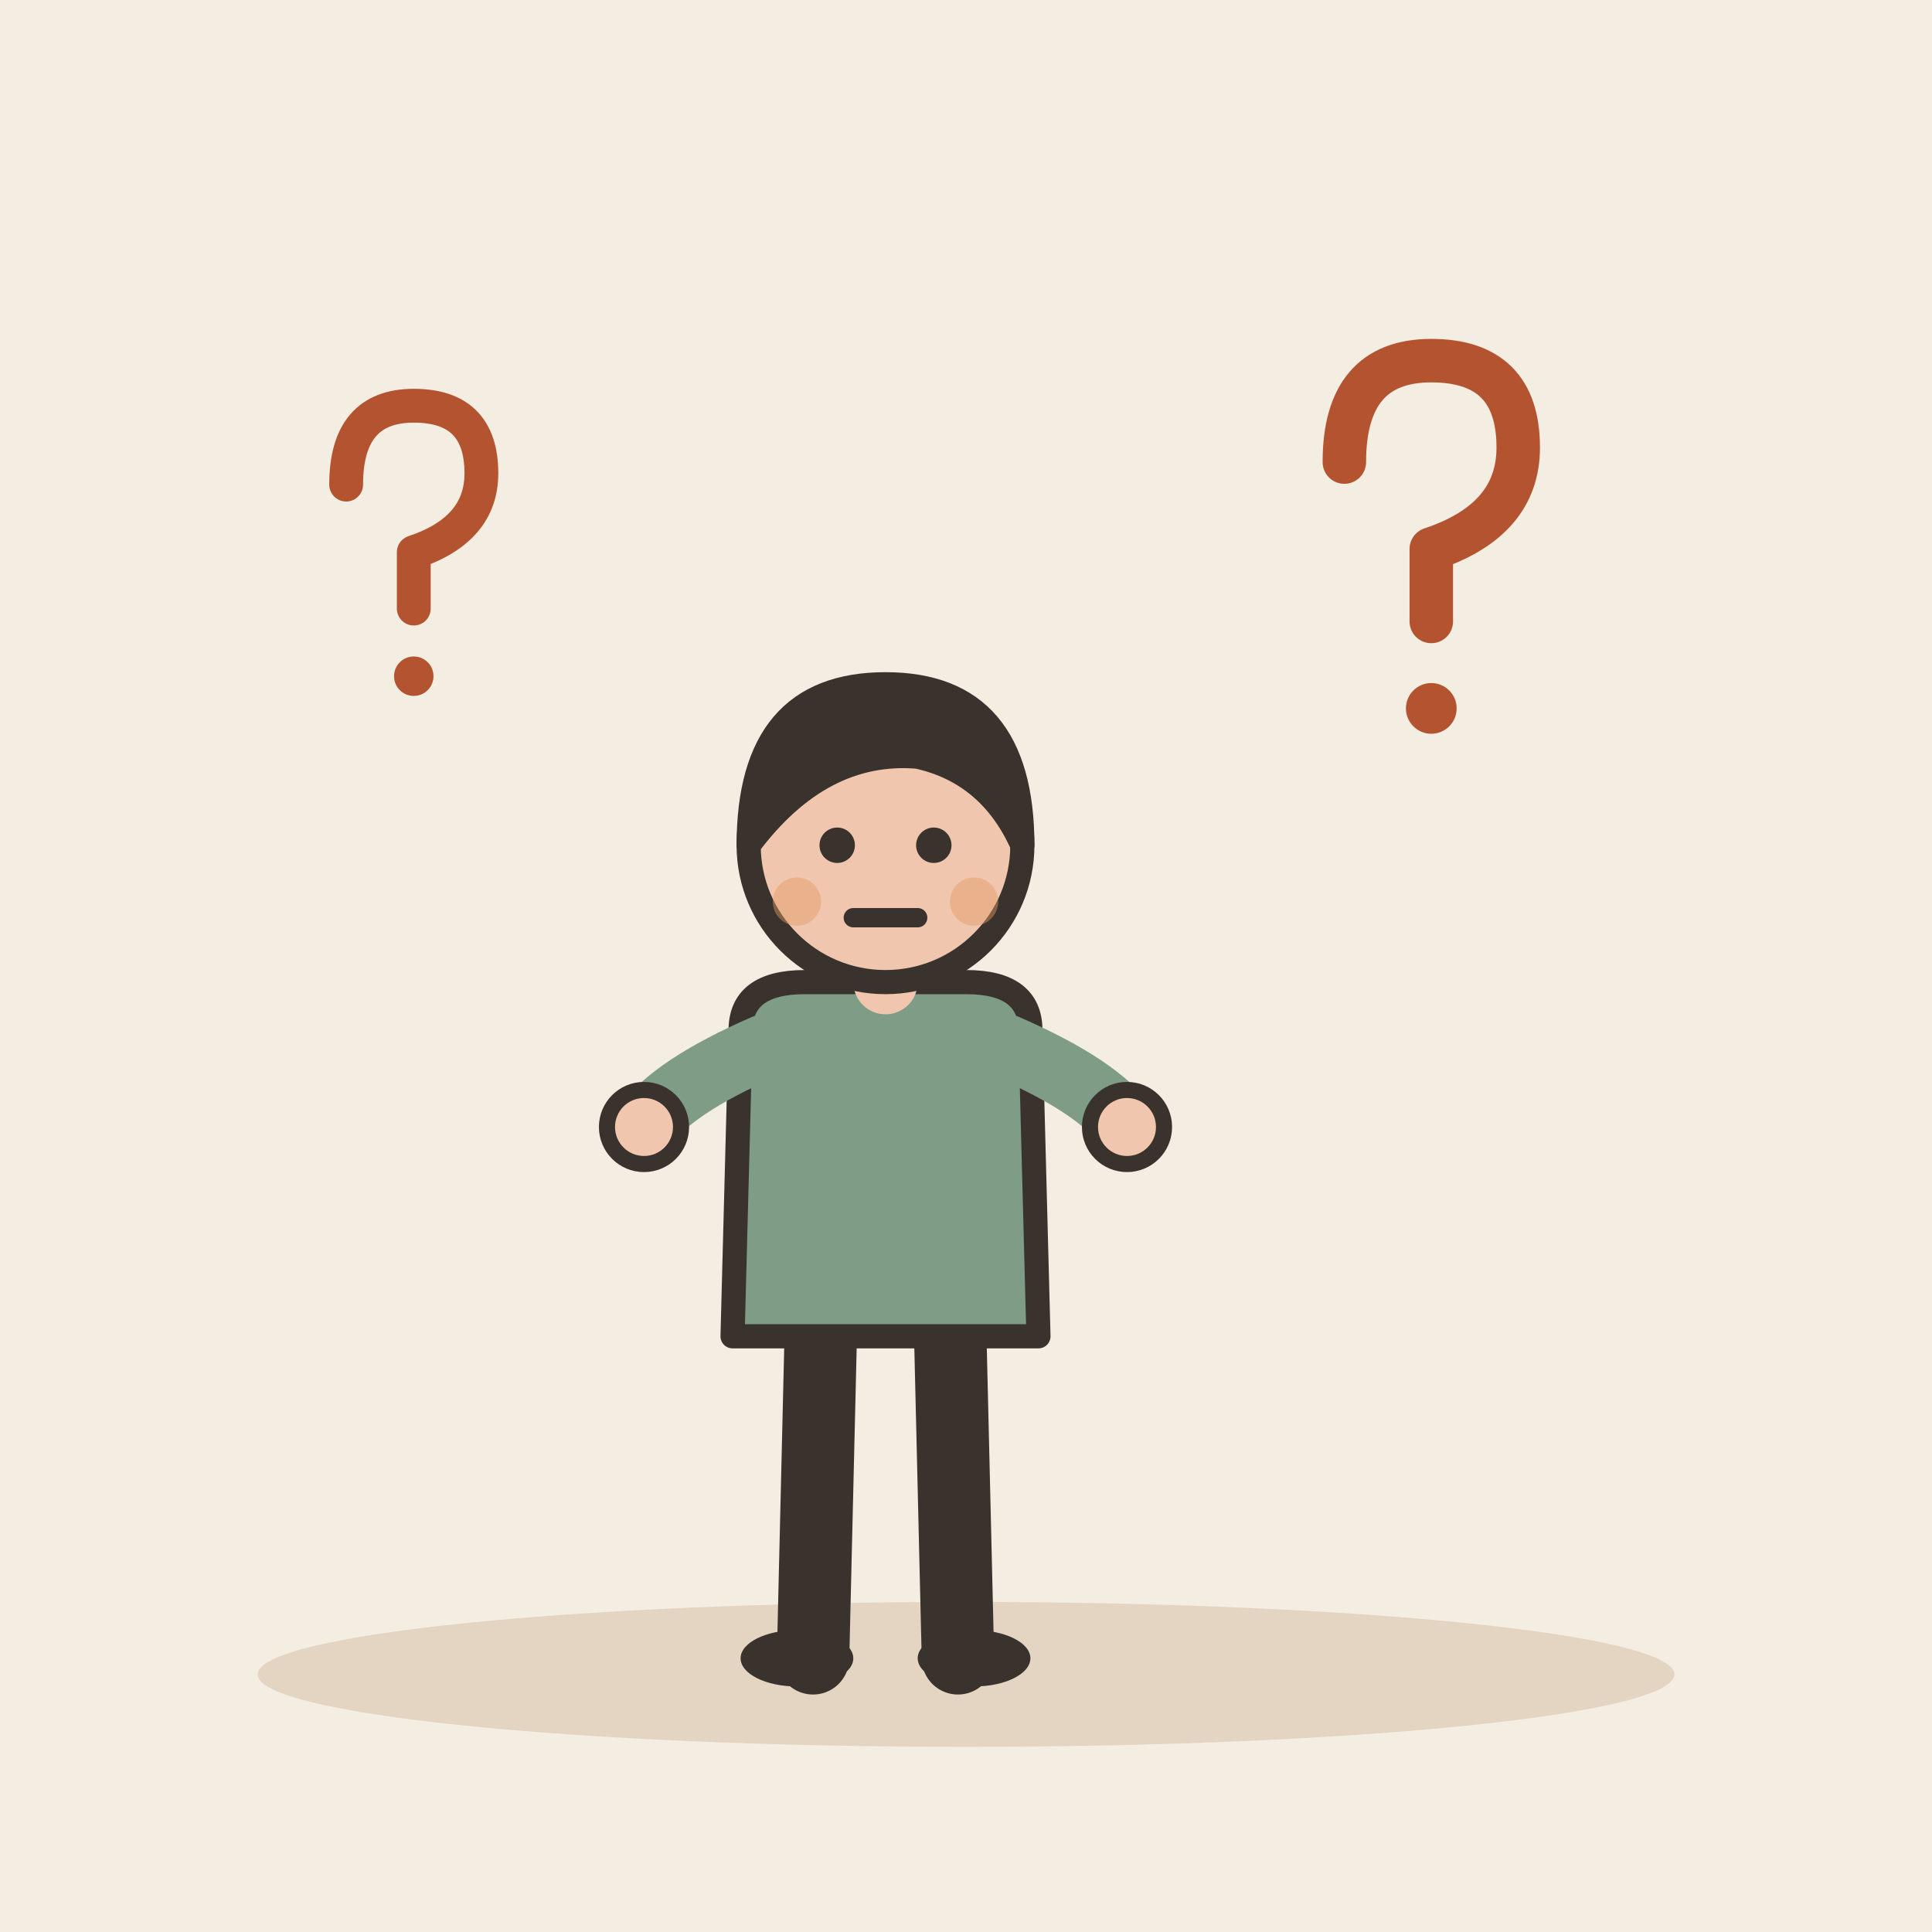
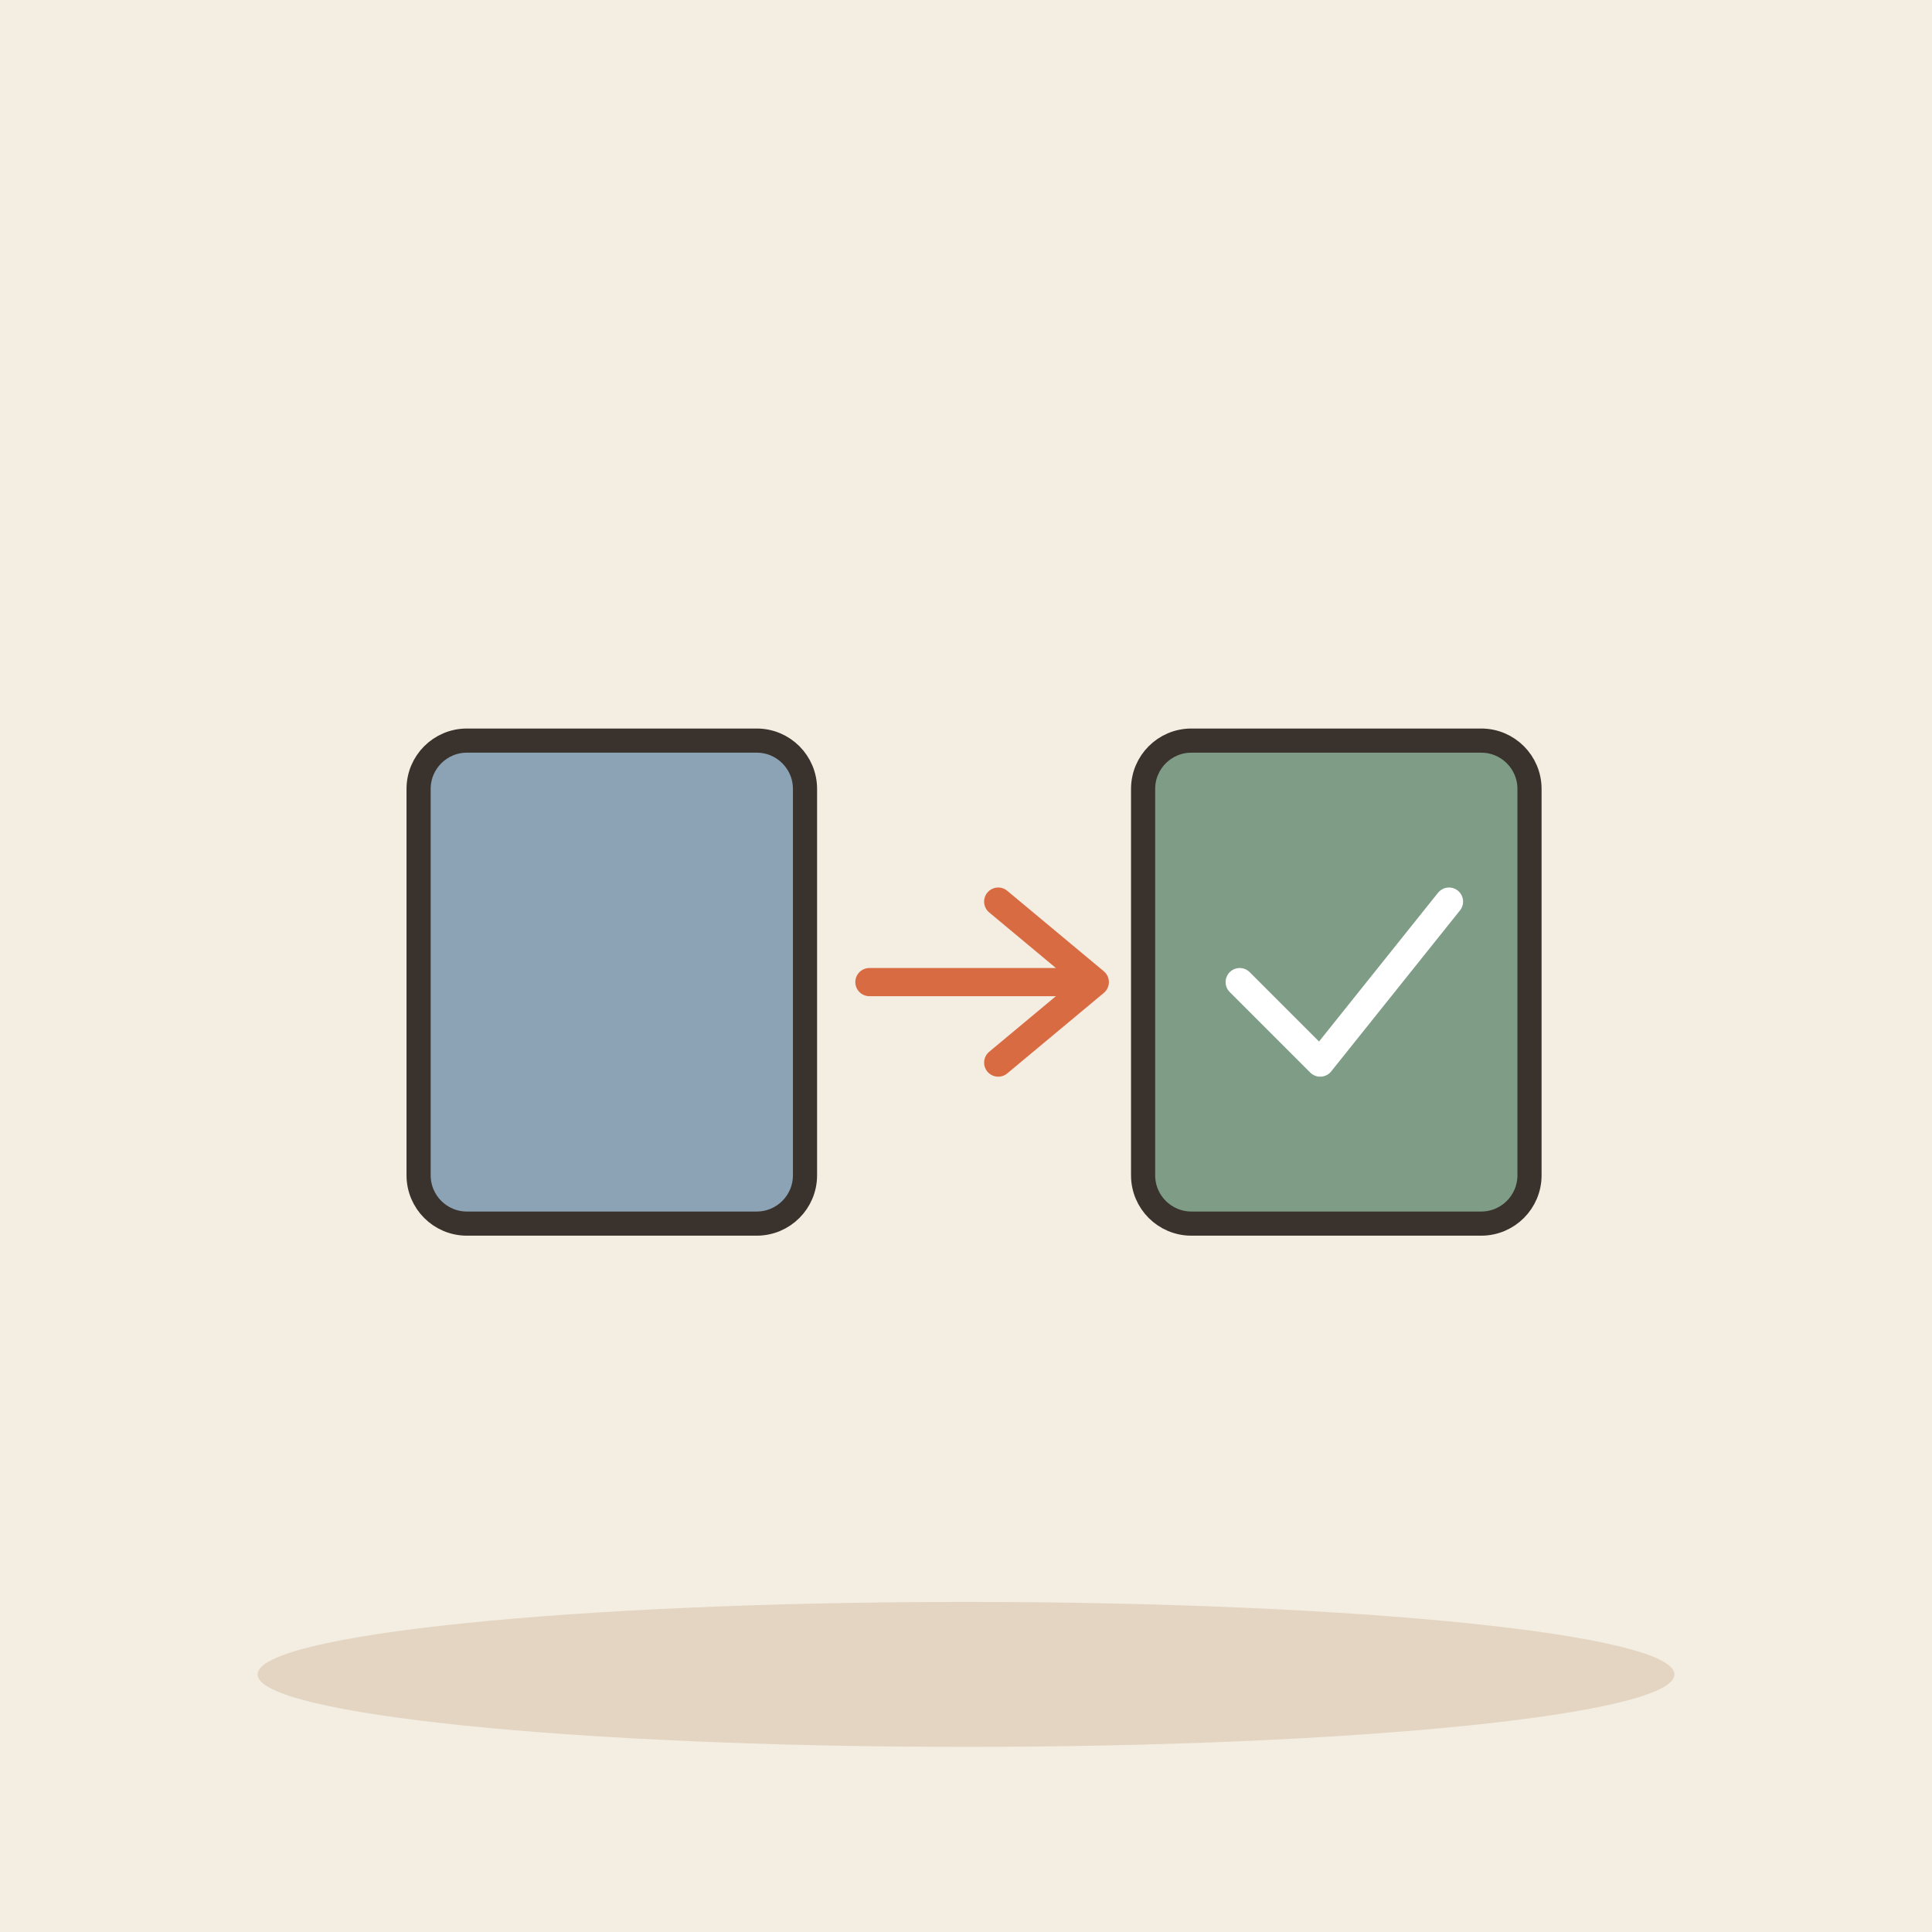
<svg xmlns="http://www.w3.org/2000/svg" viewBox="0 0 240 240" data-style="editorial">
  <rect width="240" height="240" fill="#F4EDE2" />
  <ellipse cx="120" cy="208" rx="88" ry="9" fill="#E3D5C1" />
-   <g transform="translate(110 206)">
-     <path d="M-8 -42L-9 0" stroke="#3A332D" stroke-width="9" stroke-linecap="round" fill="none" />
-     <path d="M8 -42L9 0" stroke="#3A332D" stroke-width="9" stroke-linecap="round" fill="none" />
-     <ellipse cx="-11" cy="0" rx="7" ry="3.5" fill="#3A332D" />
-     <ellipse cx="11" cy="0" rx="7" ry="3.5" fill="#3A332D" />
-     <path d="M-18 -78Q-18 -84 -10 -84L10 -84Q18 -84 18 -78L19 -40L-19 -40Z" fill="#7E9C86" stroke="#3A332D" stroke-width="3" stroke-linecap="round" stroke-linejoin="round" />
-     <path d="M-15 -76Q-26.5 -71 -30 -66" fill="none" stroke="#7E9C86" stroke-width="8" stroke-linecap="round" stroke-linejoin="round" />
-     <circle cx="-30" cy="-66" r="4.6" fill="#F0C7AE" stroke="#3A332D" stroke-linecap="round" stroke-linejoin="round" stroke-width="2" />
-     <path d="M15 -76Q26.5 -71 30 -66" fill="none" stroke="#7E9C86" stroke-width="8" stroke-linecap="round" stroke-linejoin="round" />
-     <circle cx="30" cy="-66" r="4.6" fill="#F0C7AE" stroke="#3A332D" stroke-linecap="round" stroke-linejoin="round" stroke-width="2" />
-     <path d="M0 -84L0 -88" stroke="#F0C7AE" stroke-width="8" stroke-linecap="round" fill="none" />
-     <circle cx="0" cy="-101" r="17" fill="#F0C7AE" stroke="#3A332D" stroke-width="3" stroke-linecap="round" stroke-linejoin="round" />
-     <path d="M-17 -101Q-17 -121 0 -121Q17 -121 17 -101Q13 -110 4 -112Q-8 -113 -17 -101Z" fill="#3A332D" stroke="#3A332D" stroke-width="3" stroke-linecap="round" stroke-linejoin="round" />
-     <circle cx="-6" cy="-101" r="2.2" fill="#3A332D" />
-     <circle cx="6" cy="-101" r="2.2" fill="#3A332D" />
-     <path d="M-4 -92L4 -92" fill="none" stroke="#3A332D" stroke-width="2.4" stroke-linecap="round" stroke-linejoin="round" />
-     <circle cx="-11" cy="-94" r="3" fill="#E39A62" opacity="0.45" />
-     <circle cx="11" cy="-94" r="3" fill="#E39A62" opacity="0.45" />
-   </g>
-   <g transform="translate(176 70) scale(0.9 0.9)">
-     <path d="M-10 -14Q-10 -28 2 -28Q14 -28 14 -16Q14 -6 2 -2L2 8" fill="none" stroke="#B4532F" stroke-width="6" stroke-linecap="round" stroke-linejoin="round" />
-     <circle cx="2" cy="20" r="3.5" fill="#B4532F" />
-   </g>
-   <g transform="translate(50 70) scale(0.7 0.7)">
-     <path d="M-10 -14Q-10 -28 2 -28Q14 -28 14 -16Q14 -6 2 -2L2 8" fill="none" stroke="#B4532F" stroke-width="6" stroke-linecap="round" stroke-linejoin="round" />
-     <circle cx="2" cy="20" r="3.5" fill="#B4532F" />
-   </g>
+   <rect x="52" y="92" width="48" height="60" rx="6" fill="#8CA3B5" stroke="#3A332D" stroke-width="3" />
+   <path d="M108 122 H134 M124 112 L136 122 L124 132" fill="none" stroke="#D96B43" stroke-width="3.5" stroke-linecap="round" stroke-linejoin="round" />
+   <rect x="142" y="92" width="48" height="60" rx="6" fill="#7E9C86" stroke="#3A332D" stroke-width="3" />
+   <path d="M154 122 L164 132 L180 112" fill="none" stroke="#FFFFFF" stroke-width="3.5" stroke-linecap="round" stroke-linejoin="round" />
</svg>
